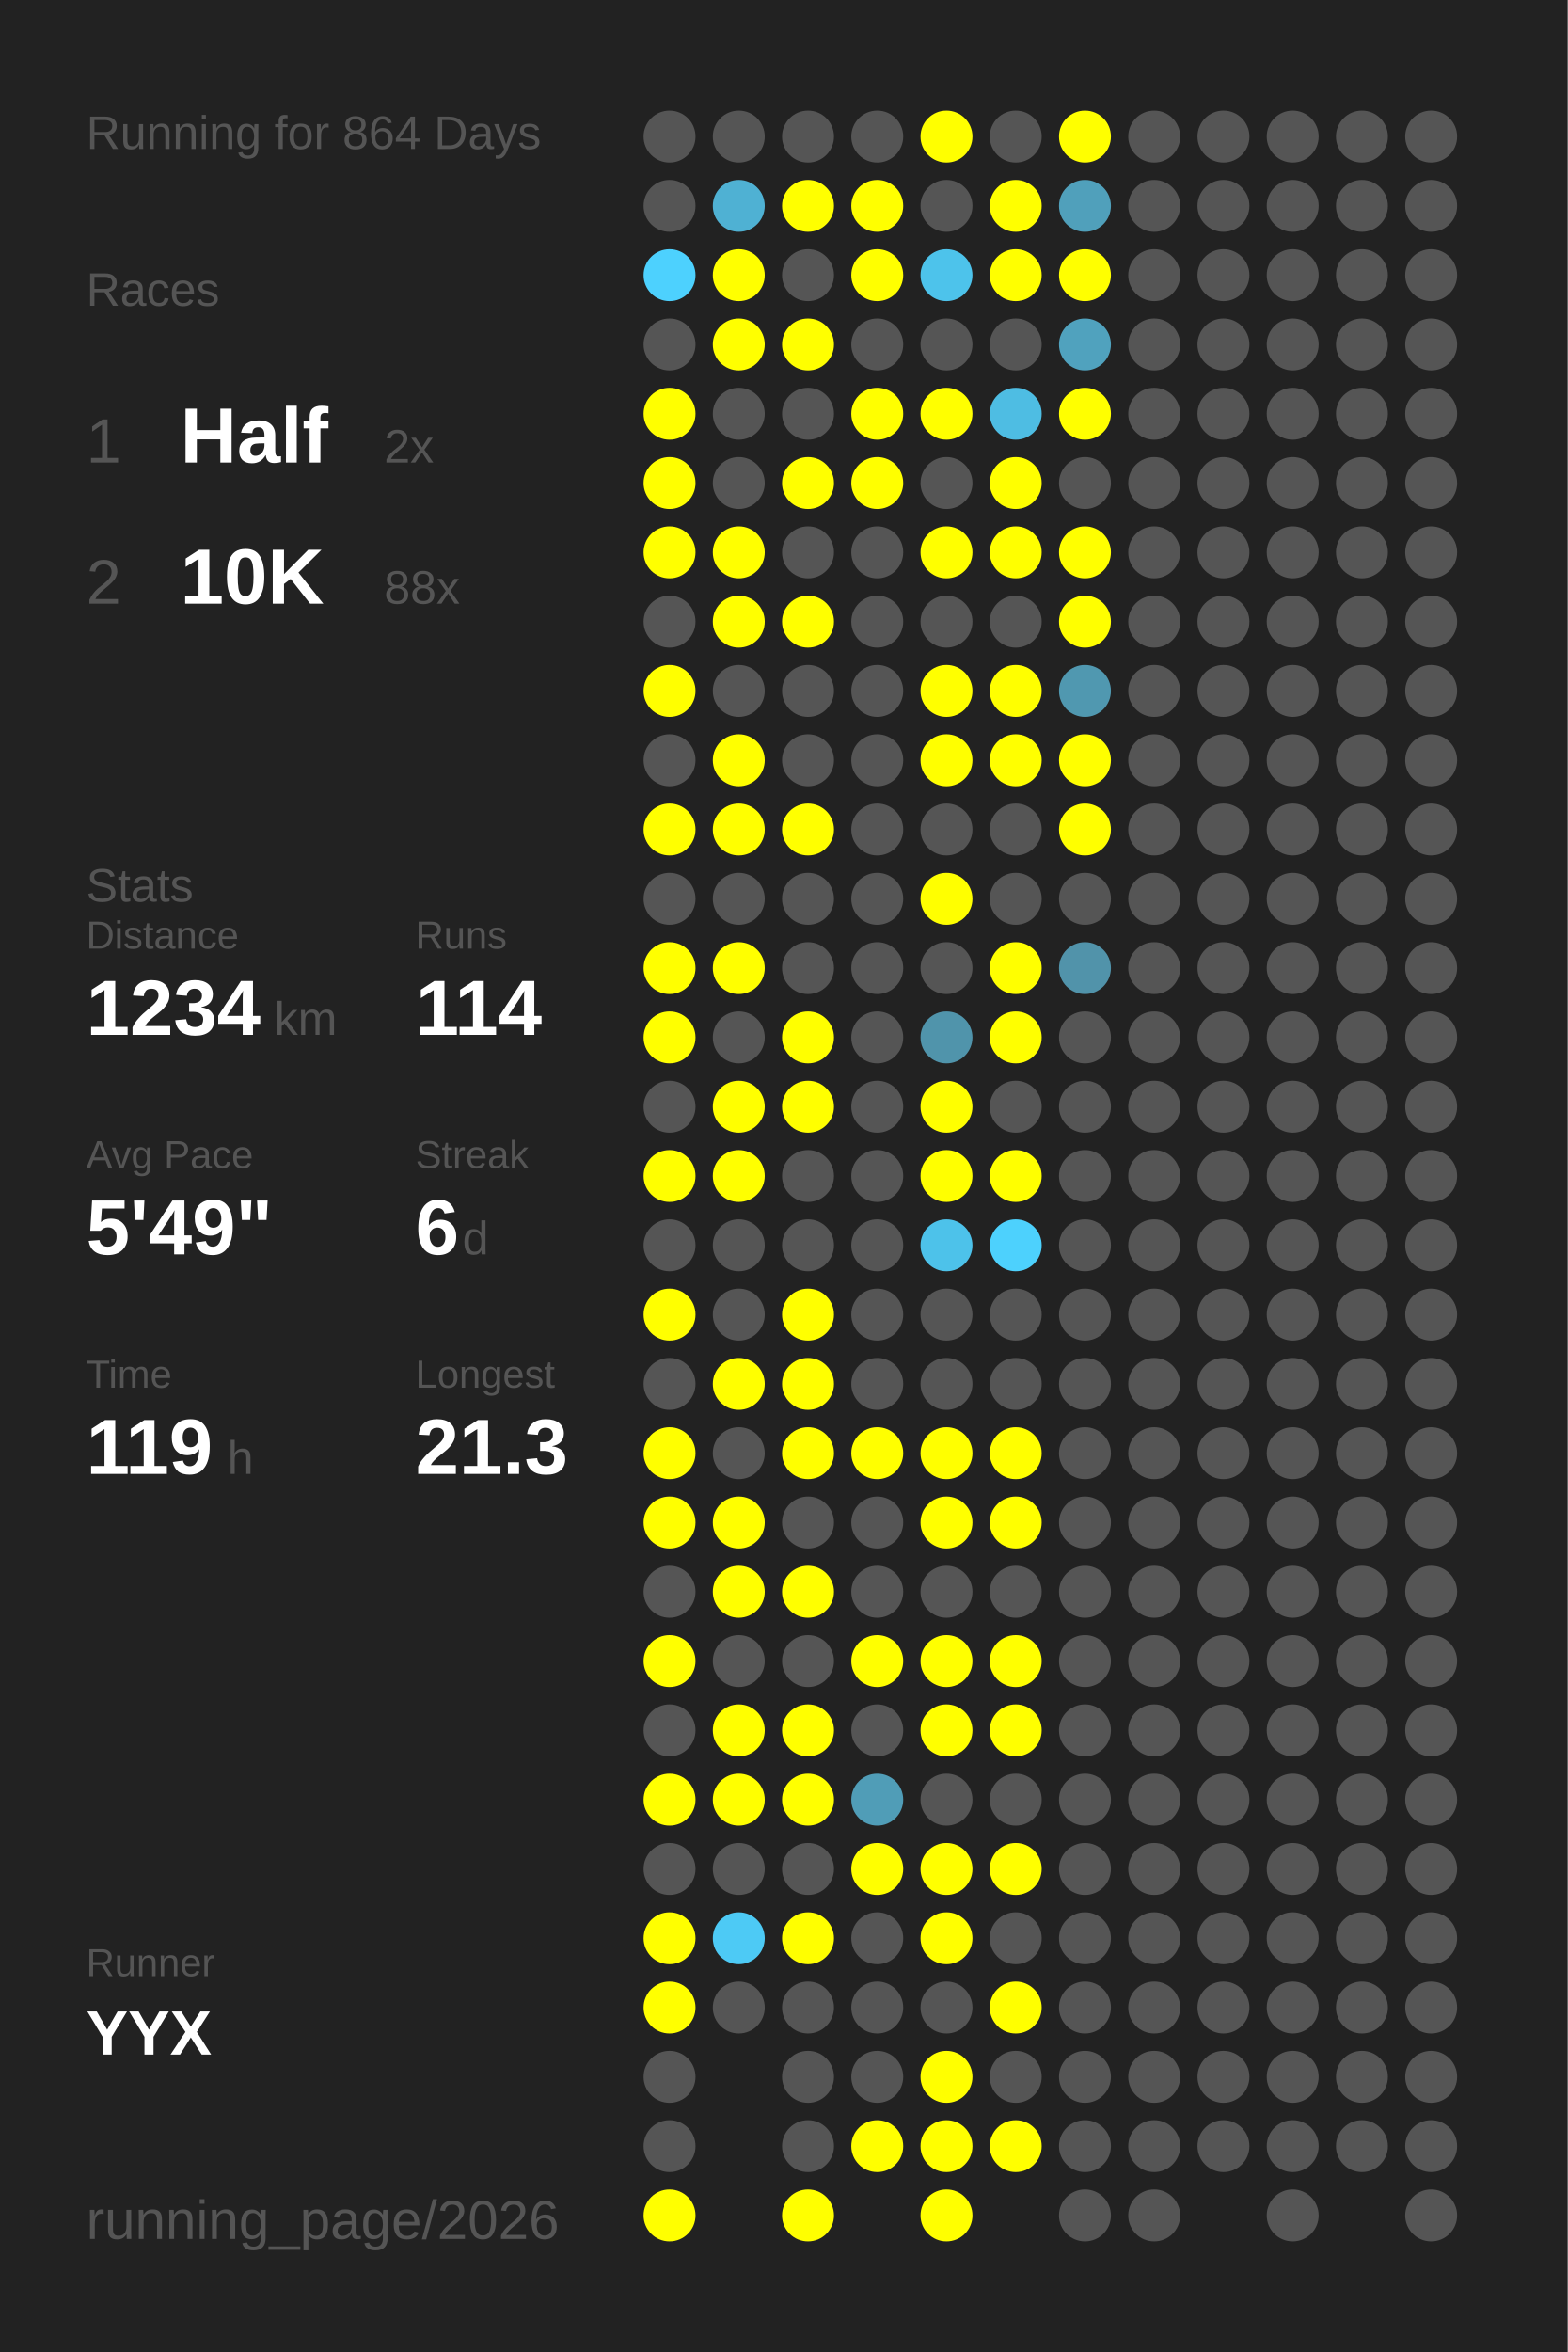
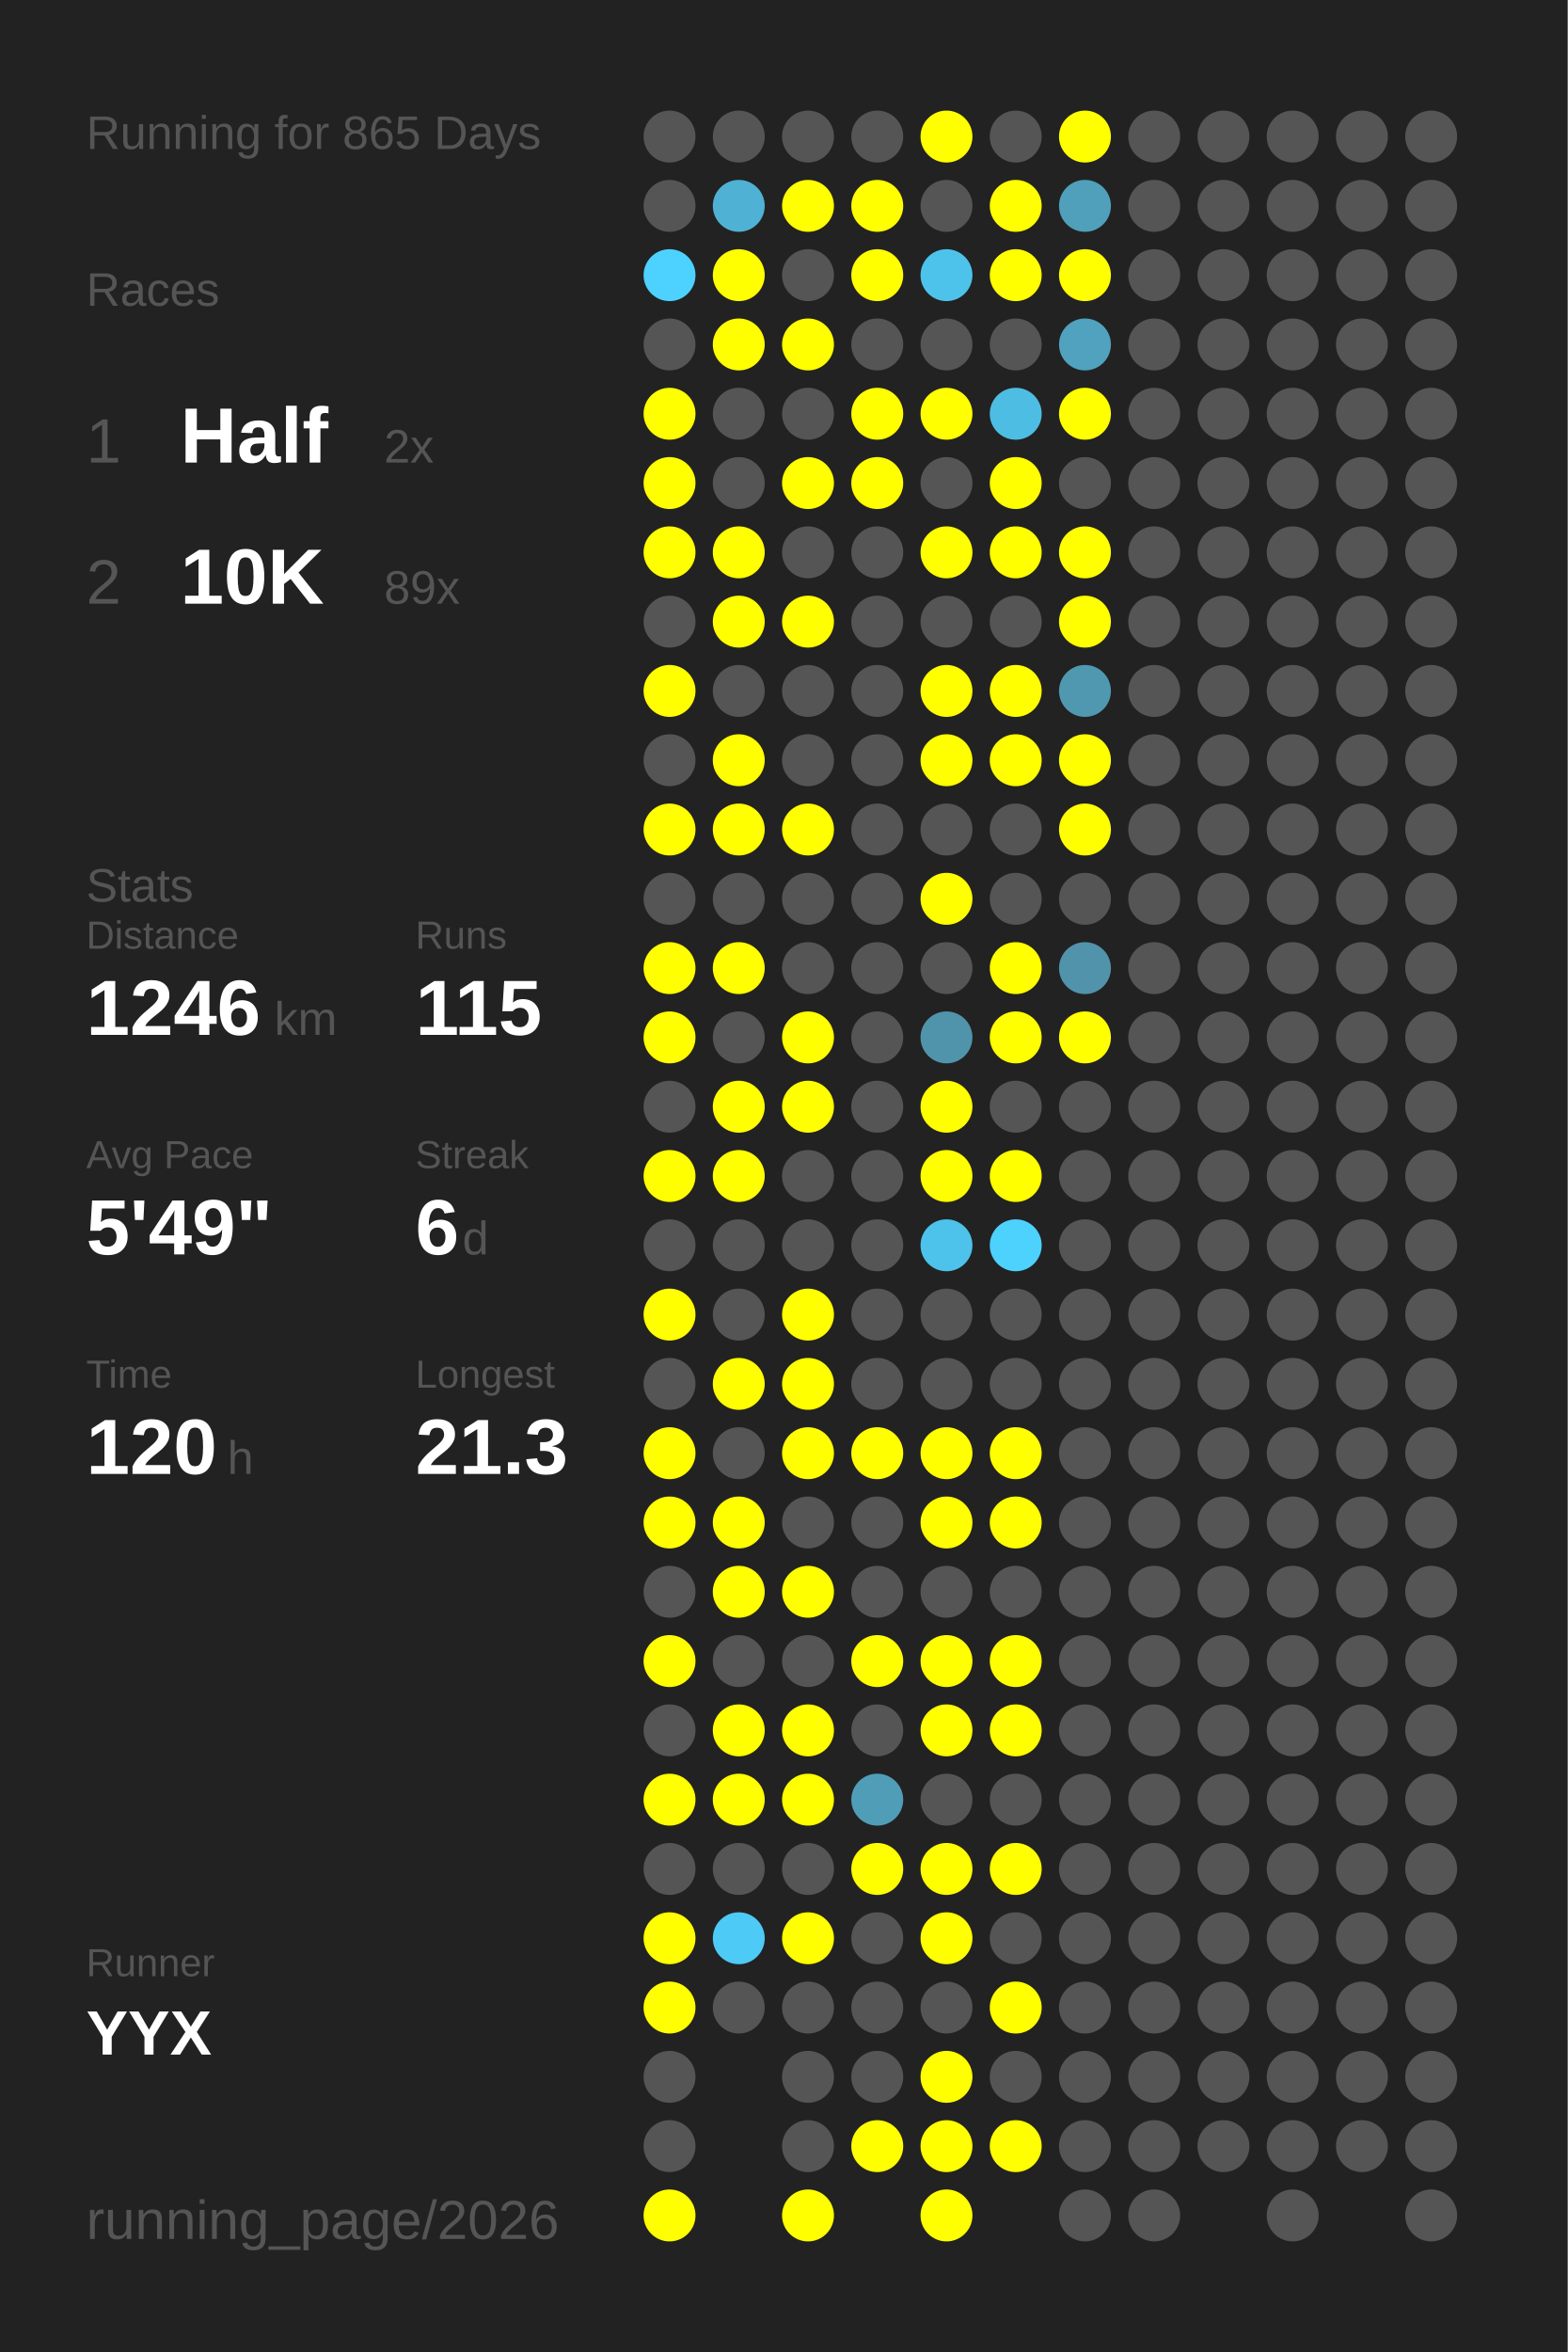
<svg xmlns="http://www.w3.org/2000/svg" baseProfile="full" height="300mm" version="1.1" viewBox="0,0,200,300" width="200mm">
  <defs />
  <rect fill="#222222" height="300" width="200" x="0" y="0" />
-   <text fill="#555555" style="font-size:6px; font-family:Arial;" x="11" y="19">Running for 864 Days</text>
+   <text fill="#555555" style="font-size:6px; font-family:Arial;" x="11" y="19">Running for 865 Days</text>
  <text fill="#555555" style="font-size:6px; font-family:Arial;" x="11" y="39">Races</text>
  <text fill="#555555" style="font-size:8px; font-family:Arial;" x="11" y="59">1</text>
  <text fill="#FFFFFF" style="font-size:10px; font-family:Arial; font-weight:bold;" x="23" y="59">Half</text>
  <text fill="#555555" style="font-size:6px; font-family:Arial;" x="49" y="59">2x</text>
  <text fill="#555555" style="font-size:8px; font-family:Arial;" x="11" y="77">2</text>
  <text fill="#FFFFFF" style="font-size:10px; font-family:Arial; font-weight:bold;" x="23" y="77">10K</text>
-   <text fill="#555555" style="font-size:6px; font-family:Arial;" x="49" y="77">88x</text>
+   <text fill="#555555" style="font-size:6px; font-family:Arial;" x="49" y="77">89x</text>
  <text fill="#555555" style="font-size:6px; font-family:Arial;" x="11" y="115">Stats</text>
  <text fill="#555555" style="font-size:5px; font-family:Arial;" x="11" y="121">Distance</text>
-   <text fill="#FFFFFF" style="font-size:10px; font-family:Arial; font-weight:bold;" x="11" y="132">1234</text>
+   <text fill="#FFFFFF" style="font-size:10px; font-family:Arial; font-weight:bold;" x="11" y="132">1246</text>
  <text fill="#555555" style="font-size:6px; font-family:Arial;" x="35" y="132">km</text>
  <text fill="#555555" style="font-size:5px; font-family:Arial;" x="53" y="121">Runs</text>
-   <text fill="#FFFFFF" style="font-size:10px; font-family:Arial; font-weight:bold;" x="53" y="132">114</text>
+   <text fill="#FFFFFF" style="font-size:10px; font-family:Arial; font-weight:bold;" x="53" y="132">115</text>
  <text fill="#555555" style="font-size:5px; font-family:Arial;" x="11" y="149">Avg Pace</text>
  <text fill="#FFFFFF" style="font-size:10px; font-family:Arial; font-weight:bold;" x="11" y="160">5'49"</text>
  <text fill="#555555" style="font-size:5px; font-family:Arial;" x="53" y="149">Streak</text>
  <text fill="#FFFFFF" style="font-size:10px; font-family:Arial; font-weight:bold;" x="53" y="160">6</text>
  <text fill="#555555" style="font-size:6px; font-family:Arial;" x="59" y="160">d</text>
  <text fill="#555555" style="font-size:5px; font-family:Arial;" x="11" y="177">Time</text>
-   <text fill="#FFFFFF" style="font-size:10px; font-family:Arial; font-weight:bold;" x="11" y="188">119</text>
+   <text fill="#FFFFFF" style="font-size:10px; font-family:Arial; font-weight:bold;" x="11" y="188">120</text>
  <text fill="#555555" style="font-size:6px; font-family:Arial;" x="29" y="188">h</text>
  <text fill="#555555" style="font-size:5px; font-family:Arial;" x="53" y="177">Longest</text>
  <text fill="#FFFFFF" style="font-size:10px; font-family:Arial; font-weight:bold;" x="53" y="188">21.3</text>
  <text fill="#555555" style="font-size:5px; font-family:Arial;" x="11" y="252.065">Runner</text>
  <text fill="#FFFFFF" style="font-size:8px; font-family:Arial; font-weight:bold;" x="11" y="262.065">YYX</text>
  <text fill="#555555" style="font-size:7px; font-family:Arial;" x="11" y="285.581">running_page/2026</text>
  <circle cx="85.417" cy="17.419" fill="#555555" r="3.312" />
  <circle cx="85.417" cy="26.258" fill="#555555" r="3.312" />
  <circle cx="85.417" cy="35.097" fill="#4dd1fe" r="3.312" />
  <circle cx="85.417" cy="43.935" fill="#555555" r="3.312" />
  <circle cx="85.417" cy="52.774" fill="#FFFF00" r="3.312" />
  <circle cx="85.417" cy="61.613" fill="#FFFF00" r="3.312" />
  <circle cx="85.417" cy="70.452" fill="#FFFF00" r="3.312" />
  <circle cx="85.417" cy="79.29" fill="#555555" r="3.312" />
  <circle cx="85.417" cy="88.129" fill="#FFFF00" r="3.312" />
  <circle cx="85.417" cy="96.968" fill="#555555" r="3.312" />
  <circle cx="85.417" cy="105.806" fill="#FFFF00" r="3.312" />
  <circle cx="85.417" cy="114.645" fill="#555555" r="3.312" />
  <circle cx="85.417" cy="123.484" fill="#FFFF00" r="3.312" />
  <circle cx="85.417" cy="132.323" fill="#FFFF00" r="3.312" />
  <circle cx="85.417" cy="141.161" fill="#555555" r="3.312" />
  <circle cx="85.417" cy="150" fill="#FFFF00" r="3.312" />
  <circle cx="85.417" cy="158.839" fill="#555555" r="3.312" />
  <circle cx="85.417" cy="167.677" fill="#FFFF00" r="3.312" />
  <circle cx="85.417" cy="176.516" fill="#555555" r="3.312" />
  <circle cx="85.417" cy="185.355" fill="#FFFF00" r="3.312" />
  <circle cx="85.417" cy="194.194" fill="#FFFF00" r="3.312" />
  <circle cx="85.417" cy="203.032" fill="#555555" r="3.312" />
  <circle cx="85.417" cy="211.871" fill="#FFFF00" r="3.312" />
  <circle cx="85.417" cy="220.71" fill="#555555" r="3.312" />
  <circle cx="85.417" cy="229.548" fill="#FFFF00" r="3.312" />
  <circle cx="85.417" cy="238.387" fill="#555555" r="3.312" />
  <circle cx="85.417" cy="247.226" fill="#FFFF00" r="3.312" />
  <circle cx="85.417" cy="256.065" fill="#FFFF00" r="3.312" />
  <circle cx="85.417" cy="264.903" fill="#555555" r="3.312" />
  <circle cx="85.417" cy="273.742" fill="#555555" r="3.312" />
  <circle cx="85.417" cy="282.581" fill="#FFFF00" r="3.312" />
  <circle cx="94.25" cy="17.419" fill="#555555" r="3.312" />
  <circle cx="94.25" cy="26.258" fill="#4fb1d3" r="3.312" />
  <circle cx="94.25" cy="35.097" fill="#FFFF00" r="3.312" />
  <circle cx="94.25" cy="43.935" fill="#FFFF00" r="3.312" />
  <circle cx="94.25" cy="52.774" fill="#555555" r="3.312" />
  <circle cx="94.25" cy="61.613" fill="#555555" r="3.312" />
  <circle cx="94.25" cy="70.452" fill="#FFFF00" r="3.312" />
  <circle cx="94.25" cy="79.29" fill="#FFFF00" r="3.312" />
  <circle cx="94.25" cy="88.129" fill="#555555" r="3.312" />
  <circle cx="94.25" cy="96.968" fill="#FFFF00" r="3.312" />
  <circle cx="94.25" cy="105.806" fill="#FFFF00" r="3.312" />
  <circle cx="94.25" cy="114.645" fill="#555555" r="3.312" />
  <circle cx="94.25" cy="123.484" fill="#FFFF00" r="3.312" />
  <circle cx="94.25" cy="132.323" fill="#555555" r="3.312" />
  <circle cx="94.25" cy="141.161" fill="#FFFF00" r="3.312" />
  <circle cx="94.25" cy="150" fill="#FFFF00" r="3.312" />
  <circle cx="94.25" cy="158.839" fill="#555555" r="3.312" />
  <circle cx="94.25" cy="167.677" fill="#555555" r="3.312" />
  <circle cx="94.25" cy="176.516" fill="#FFFF00" r="3.312" />
  <circle cx="94.25" cy="185.355" fill="#555555" r="3.312" />
  <circle cx="94.25" cy="194.194" fill="#FFFF00" r="3.312" />
  <circle cx="94.25" cy="203.032" fill="#FFFF00" r="3.312" />
  <circle cx="94.25" cy="211.871" fill="#555555" r="3.312" />
  <circle cx="94.25" cy="220.71" fill="#FFFF00" r="3.312" />
  <circle cx="94.25" cy="229.548" fill="#FFFF00" r="3.312" />
  <circle cx="94.25" cy="238.387" fill="#555555" r="3.312" />
  <circle cx="94.25" cy="247.226" fill="#4dcaf5" r="3.312" />
  <circle cx="94.25" cy="256.065" fill="#555555" r="3.312" />
  <circle cx="103.083" cy="17.419" fill="#555555" r="3.312" />
  <circle cx="103.083" cy="26.258" fill="#FFFF00" r="3.312" />
  <circle cx="103.083" cy="35.097" fill="#555555" r="3.312" />
  <circle cx="103.083" cy="43.935" fill="#FFFF00" r="3.312" />
  <circle cx="103.083" cy="52.774" fill="#555555" r="3.312" />
  <circle cx="103.083" cy="61.613" fill="#FFFF00" r="3.312" />
  <circle cx="103.083" cy="70.452" fill="#555555" r="3.312" />
  <circle cx="103.083" cy="79.29" fill="#FFFF00" r="3.312" />
  <circle cx="103.083" cy="88.129" fill="#555555" r="3.312" />
  <circle cx="103.083" cy="96.968" fill="#555555" r="3.312" />
  <circle cx="103.083" cy="105.806" fill="#FFFF00" r="3.312" />
  <circle cx="103.083" cy="114.645" fill="#555555" r="3.312" />
  <circle cx="103.083" cy="123.484" fill="#555555" r="3.312" />
  <circle cx="103.083" cy="132.323" fill="#FFFF00" r="3.312" />
  <circle cx="103.083" cy="141.161" fill="#FFFF00" r="3.312" />
  <circle cx="103.083" cy="150" fill="#555555" r="3.312" />
  <circle cx="103.083" cy="158.839" fill="#555555" r="3.312" />
  <circle cx="103.083" cy="167.677" fill="#FFFF00" r="3.312" />
  <circle cx="103.083" cy="176.516" fill="#FFFF00" r="3.312" />
  <circle cx="103.083" cy="185.355" fill="#FFFF00" r="3.312" />
  <circle cx="103.083" cy="194.194" fill="#555555" r="3.312" />
  <circle cx="103.083" cy="203.032" fill="#FFFF00" r="3.312" />
  <circle cx="103.083" cy="211.871" fill="#555555" r="3.312" />
  <circle cx="103.083" cy="220.71" fill="#FFFF00" r="3.312" />
  <circle cx="103.083" cy="229.548" fill="#FFFF00" r="3.312" />
  <circle cx="103.083" cy="238.387" fill="#555555" r="3.312" />
  <circle cx="103.083" cy="247.226" fill="#FFFF00" r="3.312" />
  <circle cx="103.083" cy="256.065" fill="#555555" r="3.312" />
  <circle cx="103.083" cy="264.903" fill="#555555" r="3.312" />
  <circle cx="103.083" cy="273.742" fill="#555555" r="3.312" />
  <circle cx="103.083" cy="282.581" fill="#FFFF00" r="3.312" />
  <circle cx="111.917" cy="17.419" fill="#555555" r="3.312" />
  <circle cx="111.917" cy="26.258" fill="#FFFF00" r="3.312" />
  <circle cx="111.917" cy="35.097" fill="#FFFF00" r="3.312" />
  <circle cx="111.917" cy="43.935" fill="#555555" r="3.312" />
  <circle cx="111.917" cy="52.774" fill="#FFFF00" r="3.312" />
  <circle cx="111.917" cy="61.613" fill="#FFFF00" r="3.312" />
  <circle cx="111.917" cy="70.452" fill="#555555" r="3.312" />
  <circle cx="111.917" cy="79.29" fill="#555555" r="3.312" />
  <circle cx="111.917" cy="88.129" fill="#555555" r="3.312" />
  <circle cx="111.917" cy="96.968" fill="#555555" r="3.312" />
  <circle cx="111.917" cy="105.806" fill="#555555" r="3.312" />
  <circle cx="111.917" cy="114.645" fill="#555555" r="3.312" />
  <circle cx="111.917" cy="123.484" fill="#555555" r="3.312" />
  <circle cx="111.917" cy="132.323" fill="#555555" r="3.312" />
  <circle cx="111.917" cy="141.161" fill="#555555" r="3.312" />
  <circle cx="111.917" cy="150" fill="#555555" r="3.312" />
  <circle cx="111.917" cy="158.839" fill="#555555" r="3.312" />
  <circle cx="111.917" cy="167.677" fill="#555555" r="3.312" />
  <circle cx="111.917" cy="176.516" fill="#555555" r="3.312" />
  <circle cx="111.917" cy="185.355" fill="#FFFF00" r="3.312" />
  <circle cx="111.917" cy="194.194" fill="#555555" r="3.312" />
  <circle cx="111.917" cy="203.032" fill="#555555" r="3.312" />
  <circle cx="111.917" cy="211.871" fill="#FFFF00" r="3.312" />
  <circle cx="111.917" cy="220.71" fill="#555555" r="3.312" />
  <circle cx="111.917" cy="229.548" fill="#509db7" r="3.312" />
  <circle cx="111.917" cy="238.387" fill="#FFFF00" r="3.312" />
  <circle cx="111.917" cy="247.226" fill="#555555" r="3.312" />
  <circle cx="111.917" cy="256.065" fill="#555555" r="3.312" />
  <circle cx="111.917" cy="264.903" fill="#555555" r="3.312" />
  <circle cx="111.917" cy="273.742" fill="#FFFF00" r="3.312" />
  <circle cx="120.75" cy="17.419" fill="#FFFF00" r="3.312" />
  <circle cx="120.75" cy="26.258" fill="#555555" r="3.312" />
  <circle cx="120.75" cy="35.097" fill="#4dc3eb" r="3.312" />
  <circle cx="120.75" cy="43.935" fill="#555555" r="3.312" />
  <circle cx="120.75" cy="52.774" fill="#FFFF00" r="3.312" />
  <circle cx="120.75" cy="61.613" fill="#555555" r="3.312" />
  <circle cx="120.75" cy="70.452" fill="#FFFF00" r="3.312" />
  <circle cx="120.75" cy="79.29" fill="#555555" r="3.312" />
  <circle cx="120.75" cy="88.129" fill="#FFFF00" r="3.312" />
  <circle cx="120.75" cy="96.968" fill="#FFFF00" r="3.312" />
  <circle cx="120.75" cy="105.806" fill="#555555" r="3.312" />
  <circle cx="120.75" cy="114.645" fill="#FFFF00" r="3.312" />
  <circle cx="120.75" cy="123.484" fill="#555555" r="3.312" />
  <circle cx="120.75" cy="132.323" fill="#5094ab" r="3.312" />
  <circle cx="120.75" cy="141.161" fill="#FFFF00" r="3.312" />
  <circle cx="120.75" cy="150" fill="#FFFF00" r="3.312" />
  <circle cx="120.75" cy="158.839" fill="#4dc2ea" r="3.312" />
  <circle cx="120.75" cy="167.677" fill="#555555" r="3.312" />
  <circle cx="120.75" cy="176.516" fill="#555555" r="3.312" />
  <circle cx="120.75" cy="185.355" fill="#FFFF00" r="3.312" />
  <circle cx="120.75" cy="194.194" fill="#FFFF00" r="3.312" />
  <circle cx="120.75" cy="203.032" fill="#555555" r="3.312" />
  <circle cx="120.75" cy="211.871" fill="#FFFF00" r="3.312" />
  <circle cx="120.75" cy="220.71" fill="#FFFF00" r="3.312" />
  <circle cx="120.75" cy="229.548" fill="#555555" r="3.312" />
  <circle cx="120.75" cy="238.387" fill="#FFFF00" r="3.312" />
  <circle cx="120.75" cy="247.226" fill="#FFFF00" r="3.312" />
  <circle cx="120.75" cy="256.065" fill="#555555" r="3.312" />
  <circle cx="120.75" cy="264.903" fill="#FFFF00" r="3.312" />
  <circle cx="120.75" cy="273.742" fill="#FFFF00" r="3.312" />
  <circle cx="120.75" cy="282.581" fill="#FFFF00" r="3.312" />
  <circle cx="129.583" cy="17.419" fill="#555555" r="3.312" />
  <circle cx="129.583" cy="26.258" fill="#FFFF00" r="3.312" />
  <circle cx="129.583" cy="35.097" fill="#FFFF00" r="3.312" />
  <circle cx="129.583" cy="43.935" fill="#555555" r="3.312" />
  <circle cx="129.583" cy="52.774" fill="#4ebde3" r="3.312" />
  <circle cx="129.583" cy="61.613" fill="#FFFF00" r="3.312" />
  <circle cx="129.583" cy="70.452" fill="#FFFF00" r="3.312" />
  <circle cx="129.583" cy="79.29" fill="#555555" r="3.312" />
  <circle cx="129.583" cy="88.129" fill="#FFFF00" r="3.312" />
  <circle cx="129.583" cy="96.968" fill="#FFFF00" r="3.312" />
  <circle cx="129.583" cy="105.806" fill="#555555" r="3.312" />
  <circle cx="129.583" cy="114.645" fill="#555555" r="3.312" />
  <circle cx="129.583" cy="123.484" fill="#FFFF00" r="3.312" />
  <circle cx="129.583" cy="132.323" fill="#FFFF00" r="3.312" />
  <circle cx="129.583" cy="141.161" fill="#555555" r="3.312" />
  <circle cx="129.583" cy="150" fill="#FFFF00" r="3.312" />
  <circle cx="129.583" cy="158.839" fill="#4dd1fd" r="3.312" />
  <circle cx="129.583" cy="167.677" fill="#555555" r="3.312" />
  <circle cx="129.583" cy="176.516" fill="#555555" r="3.312" />
  <circle cx="129.583" cy="185.355" fill="#FFFF00" r="3.312" />
  <circle cx="129.583" cy="194.194" fill="#FFFF00" r="3.312" />
  <circle cx="129.583" cy="203.032" fill="#555555" r="3.312" />
  <circle cx="129.583" cy="211.871" fill="#FFFF00" r="3.312" />
  <circle cx="129.583" cy="220.71" fill="#FFFF00" r="3.312" />
  <circle cx="129.583" cy="229.548" fill="#555555" r="3.312" />
  <circle cx="129.583" cy="238.387" fill="#FFFF00" r="3.312" />
  <circle cx="129.583" cy="247.226" fill="#555555" r="3.312" />
  <circle cx="129.583" cy="256.065" fill="#FFFF00" r="3.312" />
  <circle cx="129.583" cy="264.903" fill="#555555" r="3.312" />
  <circle cx="129.583" cy="273.742" fill="#FFFF00" r="3.312" />
  <circle cx="138.417" cy="17.419" fill="#FFFF00" r="3.312" />
  <circle cx="138.417" cy="26.258" fill="#50a0bb" r="3.312" />
  <circle cx="138.417" cy="35.097" fill="#FFFF00" r="3.312" />
  <circle cx="138.417" cy="43.935" fill="#50a2be" r="3.312" />
  <circle cx="138.417" cy="52.774" fill="#FFFF00" r="3.312" />
  <circle cx="138.417" cy="61.613" fill="#555555" r="3.312" />
  <circle cx="138.417" cy="70.452" fill="#FFFF00" r="3.312" />
  <circle cx="138.417" cy="79.29" fill="#FFFF00" r="3.312" />
  <circle cx="138.417" cy="88.129" fill="#5098b0" r="3.312" />
  <circle cx="138.417" cy="96.968" fill="#FFFF00" r="3.312" />
  <circle cx="138.417" cy="105.806" fill="#FFFF00" r="3.312" />
  <circle cx="138.417" cy="114.645" fill="#555555" r="3.312" />
  <circle cx="138.417" cy="123.484" fill="#5193aa" r="3.312" />
-   <circle cx="138.417" cy="132.323" fill="#555555" r="3.312" />
+   <circle cx="138.417" cy="132.323" fill="#FFFF00" r="3.312" />
  <circle cx="138.417" cy="141.161" fill="#555555" r="3.312" />
  <circle cx="138.417" cy="150" fill="#555555" r="3.312" />
  <circle cx="138.417" cy="158.839" fill="#555555" r="3.312" />
  <circle cx="138.417" cy="167.677" fill="#555555" r="3.312" />
  <circle cx="138.417" cy="176.516" fill="#555555" r="3.312" />
  <circle cx="138.417" cy="185.355" fill="#555555" r="3.312" />
  <circle cx="138.417" cy="194.194" fill="#555555" r="3.312" />
  <circle cx="138.417" cy="203.032" fill="#555555" r="3.312" />
  <circle cx="138.417" cy="211.871" fill="#555555" r="3.312" />
  <circle cx="138.417" cy="220.71" fill="#555555" r="3.312" />
  <circle cx="138.417" cy="229.548" fill="#555555" r="3.312" />
  <circle cx="138.417" cy="238.387" fill="#555555" r="3.312" />
  <circle cx="138.417" cy="247.226" fill="#555555" r="3.312" />
  <circle cx="138.417" cy="256.065" fill="#555555" r="3.312" />
  <circle cx="138.417" cy="264.903" fill="#555555" r="3.312" />
  <circle cx="138.417" cy="273.742" fill="#555555" r="3.312" />
  <circle cx="138.417" cy="282.581" fill="#555555" r="3.312" />
  <circle cx="147.25" cy="17.419" fill="#555555" r="3.312" />
  <circle cx="147.25" cy="26.258" fill="#555555" r="3.312" />
  <circle cx="147.25" cy="35.097" fill="#555555" r="3.312" />
  <circle cx="147.25" cy="43.935" fill="#555555" r="3.312" />
  <circle cx="147.25" cy="52.774" fill="#555555" r="3.312" />
  <circle cx="147.25" cy="61.613" fill="#555555" r="3.312" />
  <circle cx="147.25" cy="70.452" fill="#555555" r="3.312" />
  <circle cx="147.25" cy="79.29" fill="#555555" r="3.312" />
  <circle cx="147.25" cy="88.129" fill="#555555" r="3.312" />
  <circle cx="147.25" cy="96.968" fill="#555555" r="3.312" />
  <circle cx="147.25" cy="105.806" fill="#555555" r="3.312" />
  <circle cx="147.25" cy="114.645" fill="#555555" r="3.312" />
  <circle cx="147.25" cy="123.484" fill="#555555" r="3.312" />
  <circle cx="147.25" cy="132.323" fill="#555555" r="3.312" />
  <circle cx="147.25" cy="141.161" fill="#555555" r="3.312" />
  <circle cx="147.25" cy="150" fill="#555555" r="3.312" />
  <circle cx="147.25" cy="158.839" fill="#555555" r="3.312" />
  <circle cx="147.25" cy="167.677" fill="#555555" r="3.312" />
  <circle cx="147.25" cy="176.516" fill="#555555" r="3.312" />
  <circle cx="147.25" cy="185.355" fill="#555555" r="3.312" />
  <circle cx="147.25" cy="194.194" fill="#555555" r="3.312" />
  <circle cx="147.25" cy="203.032" fill="#555555" r="3.312" />
  <circle cx="147.25" cy="211.871" fill="#555555" r="3.312" />
  <circle cx="147.25" cy="220.71" fill="#555555" r="3.312" />
  <circle cx="147.25" cy="229.548" fill="#555555" r="3.312" />
  <circle cx="147.25" cy="238.387" fill="#555555" r="3.312" />
  <circle cx="147.25" cy="247.226" fill="#555555" r="3.312" />
  <circle cx="147.25" cy="256.065" fill="#555555" r="3.312" />
  <circle cx="147.25" cy="264.903" fill="#555555" r="3.312" />
  <circle cx="147.25" cy="273.742" fill="#555555" r="3.312" />
  <circle cx="147.25" cy="282.581" fill="#555555" r="3.312" />
  <circle cx="156.083" cy="17.419" fill="#555555" r="3.312" />
  <circle cx="156.083" cy="26.258" fill="#555555" r="3.312" />
  <circle cx="156.083" cy="35.097" fill="#555555" r="3.312" />
  <circle cx="156.083" cy="43.935" fill="#555555" r="3.312" />
  <circle cx="156.083" cy="52.774" fill="#555555" r="3.312" />
  <circle cx="156.083" cy="61.613" fill="#555555" r="3.312" />
  <circle cx="156.083" cy="70.452" fill="#555555" r="3.312" />
  <circle cx="156.083" cy="79.29" fill="#555555" r="3.312" />
  <circle cx="156.083" cy="88.129" fill="#555555" r="3.312" />
  <circle cx="156.083" cy="96.968" fill="#555555" r="3.312" />
  <circle cx="156.083" cy="105.806" fill="#555555" r="3.312" />
  <circle cx="156.083" cy="114.645" fill="#555555" r="3.312" />
  <circle cx="156.083" cy="123.484" fill="#555555" r="3.312" />
  <circle cx="156.083" cy="132.323" fill="#555555" r="3.312" />
  <circle cx="156.083" cy="141.161" fill="#555555" r="3.312" />
  <circle cx="156.083" cy="150" fill="#555555" r="3.312" />
  <circle cx="156.083" cy="158.839" fill="#555555" r="3.312" />
  <circle cx="156.083" cy="167.677" fill="#555555" r="3.312" />
  <circle cx="156.083" cy="176.516" fill="#555555" r="3.312" />
  <circle cx="156.083" cy="185.355" fill="#555555" r="3.312" />
  <circle cx="156.083" cy="194.194" fill="#555555" r="3.312" />
  <circle cx="156.083" cy="203.032" fill="#555555" r="3.312" />
  <circle cx="156.083" cy="211.871" fill="#555555" r="3.312" />
  <circle cx="156.083" cy="220.71" fill="#555555" r="3.312" />
  <circle cx="156.083" cy="229.548" fill="#555555" r="3.312" />
  <circle cx="156.083" cy="238.387" fill="#555555" r="3.312" />
  <circle cx="156.083" cy="247.226" fill="#555555" r="3.312" />
  <circle cx="156.083" cy="256.065" fill="#555555" r="3.312" />
  <circle cx="156.083" cy="264.903" fill="#555555" r="3.312" />
  <circle cx="156.083" cy="273.742" fill="#555555" r="3.312" />
  <circle cx="164.917" cy="17.419" fill="#555555" r="3.312" />
  <circle cx="164.917" cy="26.258" fill="#555555" r="3.312" />
  <circle cx="164.917" cy="35.097" fill="#555555" r="3.312" />
  <circle cx="164.917" cy="43.935" fill="#555555" r="3.312" />
  <circle cx="164.917" cy="52.774" fill="#555555" r="3.312" />
  <circle cx="164.917" cy="61.613" fill="#555555" r="3.312" />
  <circle cx="164.917" cy="70.452" fill="#555555" r="3.312" />
  <circle cx="164.917" cy="79.29" fill="#555555" r="3.312" />
  <circle cx="164.917" cy="88.129" fill="#555555" r="3.312" />
  <circle cx="164.917" cy="96.968" fill="#555555" r="3.312" />
  <circle cx="164.917" cy="105.806" fill="#555555" r="3.312" />
  <circle cx="164.917" cy="114.645" fill="#555555" r="3.312" />
  <circle cx="164.917" cy="123.484" fill="#555555" r="3.312" />
  <circle cx="164.917" cy="132.323" fill="#555555" r="3.312" />
  <circle cx="164.917" cy="141.161" fill="#555555" r="3.312" />
  <circle cx="164.917" cy="150" fill="#555555" r="3.312" />
  <circle cx="164.917" cy="158.839" fill="#555555" r="3.312" />
  <circle cx="164.917" cy="167.677" fill="#555555" r="3.312" />
  <circle cx="164.917" cy="176.516" fill="#555555" r="3.312" />
  <circle cx="164.917" cy="185.355" fill="#555555" r="3.312" />
  <circle cx="164.917" cy="194.194" fill="#555555" r="3.312" />
  <circle cx="164.917" cy="203.032" fill="#555555" r="3.312" />
  <circle cx="164.917" cy="211.871" fill="#555555" r="3.312" />
  <circle cx="164.917" cy="220.71" fill="#555555" r="3.312" />
  <circle cx="164.917" cy="229.548" fill="#555555" r="3.312" />
  <circle cx="164.917" cy="238.387" fill="#555555" r="3.312" />
  <circle cx="164.917" cy="247.226" fill="#555555" r="3.312" />
  <circle cx="164.917" cy="256.065" fill="#555555" r="3.312" />
  <circle cx="164.917" cy="264.903" fill="#555555" r="3.312" />
  <circle cx="164.917" cy="273.742" fill="#555555" r="3.312" />
  <circle cx="164.917" cy="282.581" fill="#555555" r="3.312" />
  <circle cx="173.75" cy="17.419" fill="#555555" r="3.312" />
  <circle cx="173.75" cy="26.258" fill="#555555" r="3.312" />
  <circle cx="173.75" cy="35.097" fill="#555555" r="3.312" />
  <circle cx="173.75" cy="43.935" fill="#555555" r="3.312" />
  <circle cx="173.75" cy="52.774" fill="#555555" r="3.312" />
  <circle cx="173.75" cy="61.613" fill="#555555" r="3.312" />
  <circle cx="173.75" cy="70.452" fill="#555555" r="3.312" />
  <circle cx="173.75" cy="79.29" fill="#555555" r="3.312" />
  <circle cx="173.75" cy="88.129" fill="#555555" r="3.312" />
  <circle cx="173.75" cy="96.968" fill="#555555" r="3.312" />
  <circle cx="173.75" cy="105.806" fill="#555555" r="3.312" />
  <circle cx="173.75" cy="114.645" fill="#555555" r="3.312" />
  <circle cx="173.75" cy="123.484" fill="#555555" r="3.312" />
  <circle cx="173.75" cy="132.323" fill="#555555" r="3.312" />
  <circle cx="173.75" cy="141.161" fill="#555555" r="3.312" />
  <circle cx="173.75" cy="150" fill="#555555" r="3.312" />
  <circle cx="173.75" cy="158.839" fill="#555555" r="3.312" />
  <circle cx="173.75" cy="167.677" fill="#555555" r="3.312" />
  <circle cx="173.75" cy="176.516" fill="#555555" r="3.312" />
  <circle cx="173.75" cy="185.355" fill="#555555" r="3.312" />
  <circle cx="173.75" cy="194.194" fill="#555555" r="3.312" />
  <circle cx="173.75" cy="203.032" fill="#555555" r="3.312" />
  <circle cx="173.75" cy="211.871" fill="#555555" r="3.312" />
  <circle cx="173.75" cy="220.71" fill="#555555" r="3.312" />
  <circle cx="173.75" cy="229.548" fill="#555555" r="3.312" />
  <circle cx="173.75" cy="238.387" fill="#555555" r="3.312" />
  <circle cx="173.75" cy="247.226" fill="#555555" r="3.312" />
  <circle cx="173.75" cy="256.065" fill="#555555" r="3.312" />
  <circle cx="173.75" cy="264.903" fill="#555555" r="3.312" />
  <circle cx="173.75" cy="273.742" fill="#555555" r="3.312" />
  <circle cx="182.583" cy="17.419" fill="#555555" r="3.312" />
  <circle cx="182.583" cy="26.258" fill="#555555" r="3.312" />
  <circle cx="182.583" cy="35.097" fill="#555555" r="3.312" />
  <circle cx="182.583" cy="43.935" fill="#555555" r="3.312" />
  <circle cx="182.583" cy="52.774" fill="#555555" r="3.312" />
  <circle cx="182.583" cy="61.613" fill="#555555" r="3.312" />
  <circle cx="182.583" cy="70.452" fill="#555555" r="3.312" />
  <circle cx="182.583" cy="79.29" fill="#555555" r="3.312" />
  <circle cx="182.583" cy="88.129" fill="#555555" r="3.312" />
  <circle cx="182.583" cy="96.968" fill="#555555" r="3.312" />
  <circle cx="182.583" cy="105.806" fill="#555555" r="3.312" />
  <circle cx="182.583" cy="114.645" fill="#555555" r="3.312" />
  <circle cx="182.583" cy="123.484" fill="#555555" r="3.312" />
  <circle cx="182.583" cy="132.323" fill="#555555" r="3.312" />
  <circle cx="182.583" cy="141.161" fill="#555555" r="3.312" />
  <circle cx="182.583" cy="150" fill="#555555" r="3.312" />
  <circle cx="182.583" cy="158.839" fill="#555555" r="3.312" />
  <circle cx="182.583" cy="167.677" fill="#555555" r="3.312" />
  <circle cx="182.583" cy="176.516" fill="#555555" r="3.312" />
  <circle cx="182.583" cy="185.355" fill="#555555" r="3.312" />
  <circle cx="182.583" cy="194.194" fill="#555555" r="3.312" />
  <circle cx="182.583" cy="203.032" fill="#555555" r="3.312" />
  <circle cx="182.583" cy="211.871" fill="#555555" r="3.312" />
  <circle cx="182.583" cy="220.71" fill="#555555" r="3.312" />
  <circle cx="182.583" cy="229.548" fill="#555555" r="3.312" />
  <circle cx="182.583" cy="238.387" fill="#555555" r="3.312" />
  <circle cx="182.583" cy="247.226" fill="#555555" r="3.312" />
  <circle cx="182.583" cy="256.065" fill="#555555" r="3.312" />
  <circle cx="182.583" cy="264.903" fill="#555555" r="3.312" />
  <circle cx="182.583" cy="273.742" fill="#555555" r="3.312" />
  <circle cx="182.583" cy="282.581" fill="#555555" r="3.312" />
</svg>
